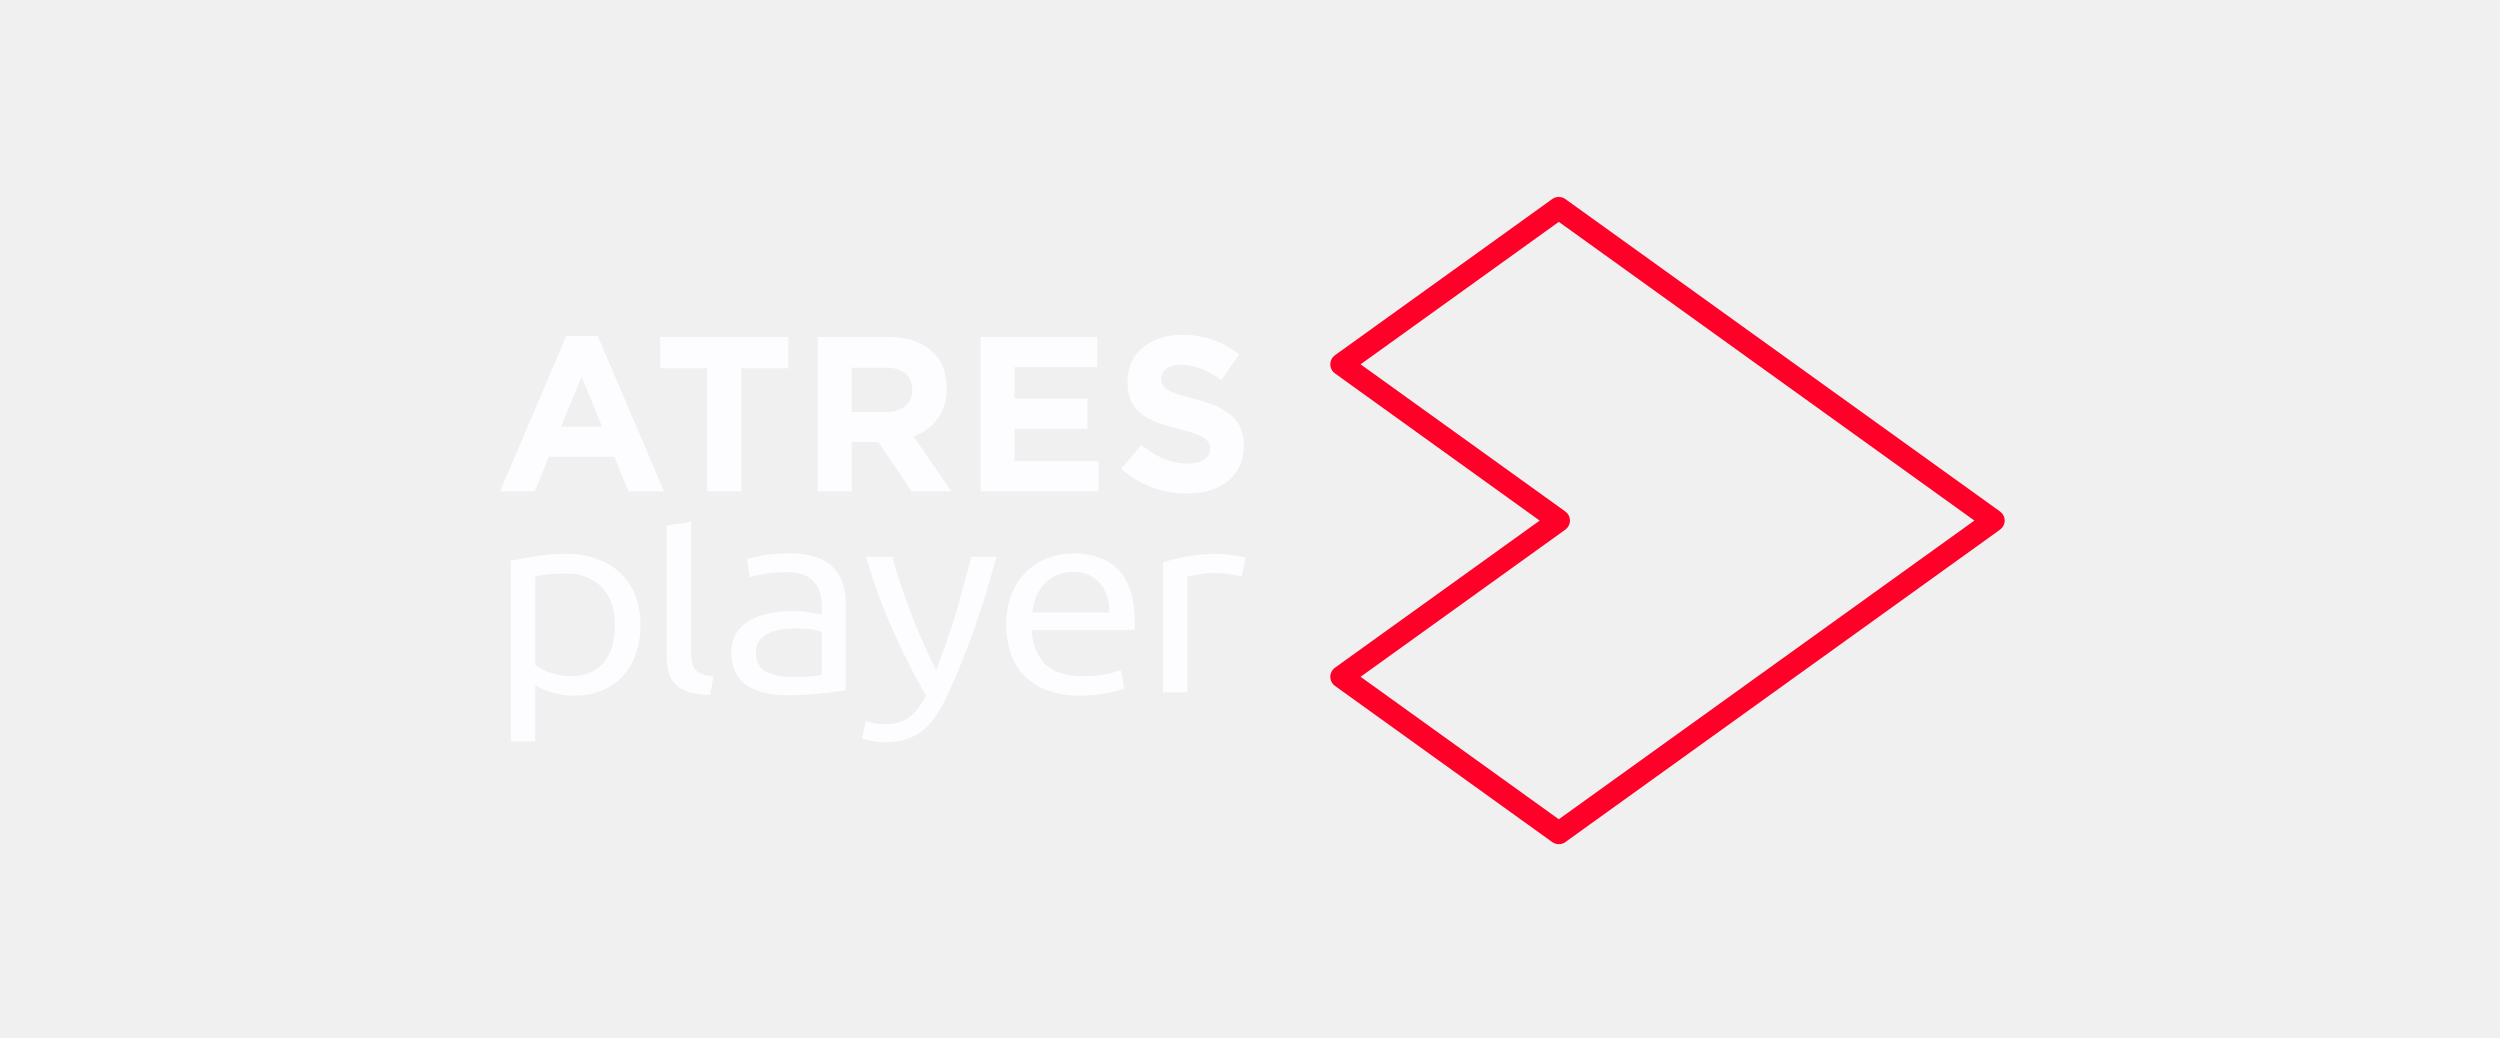
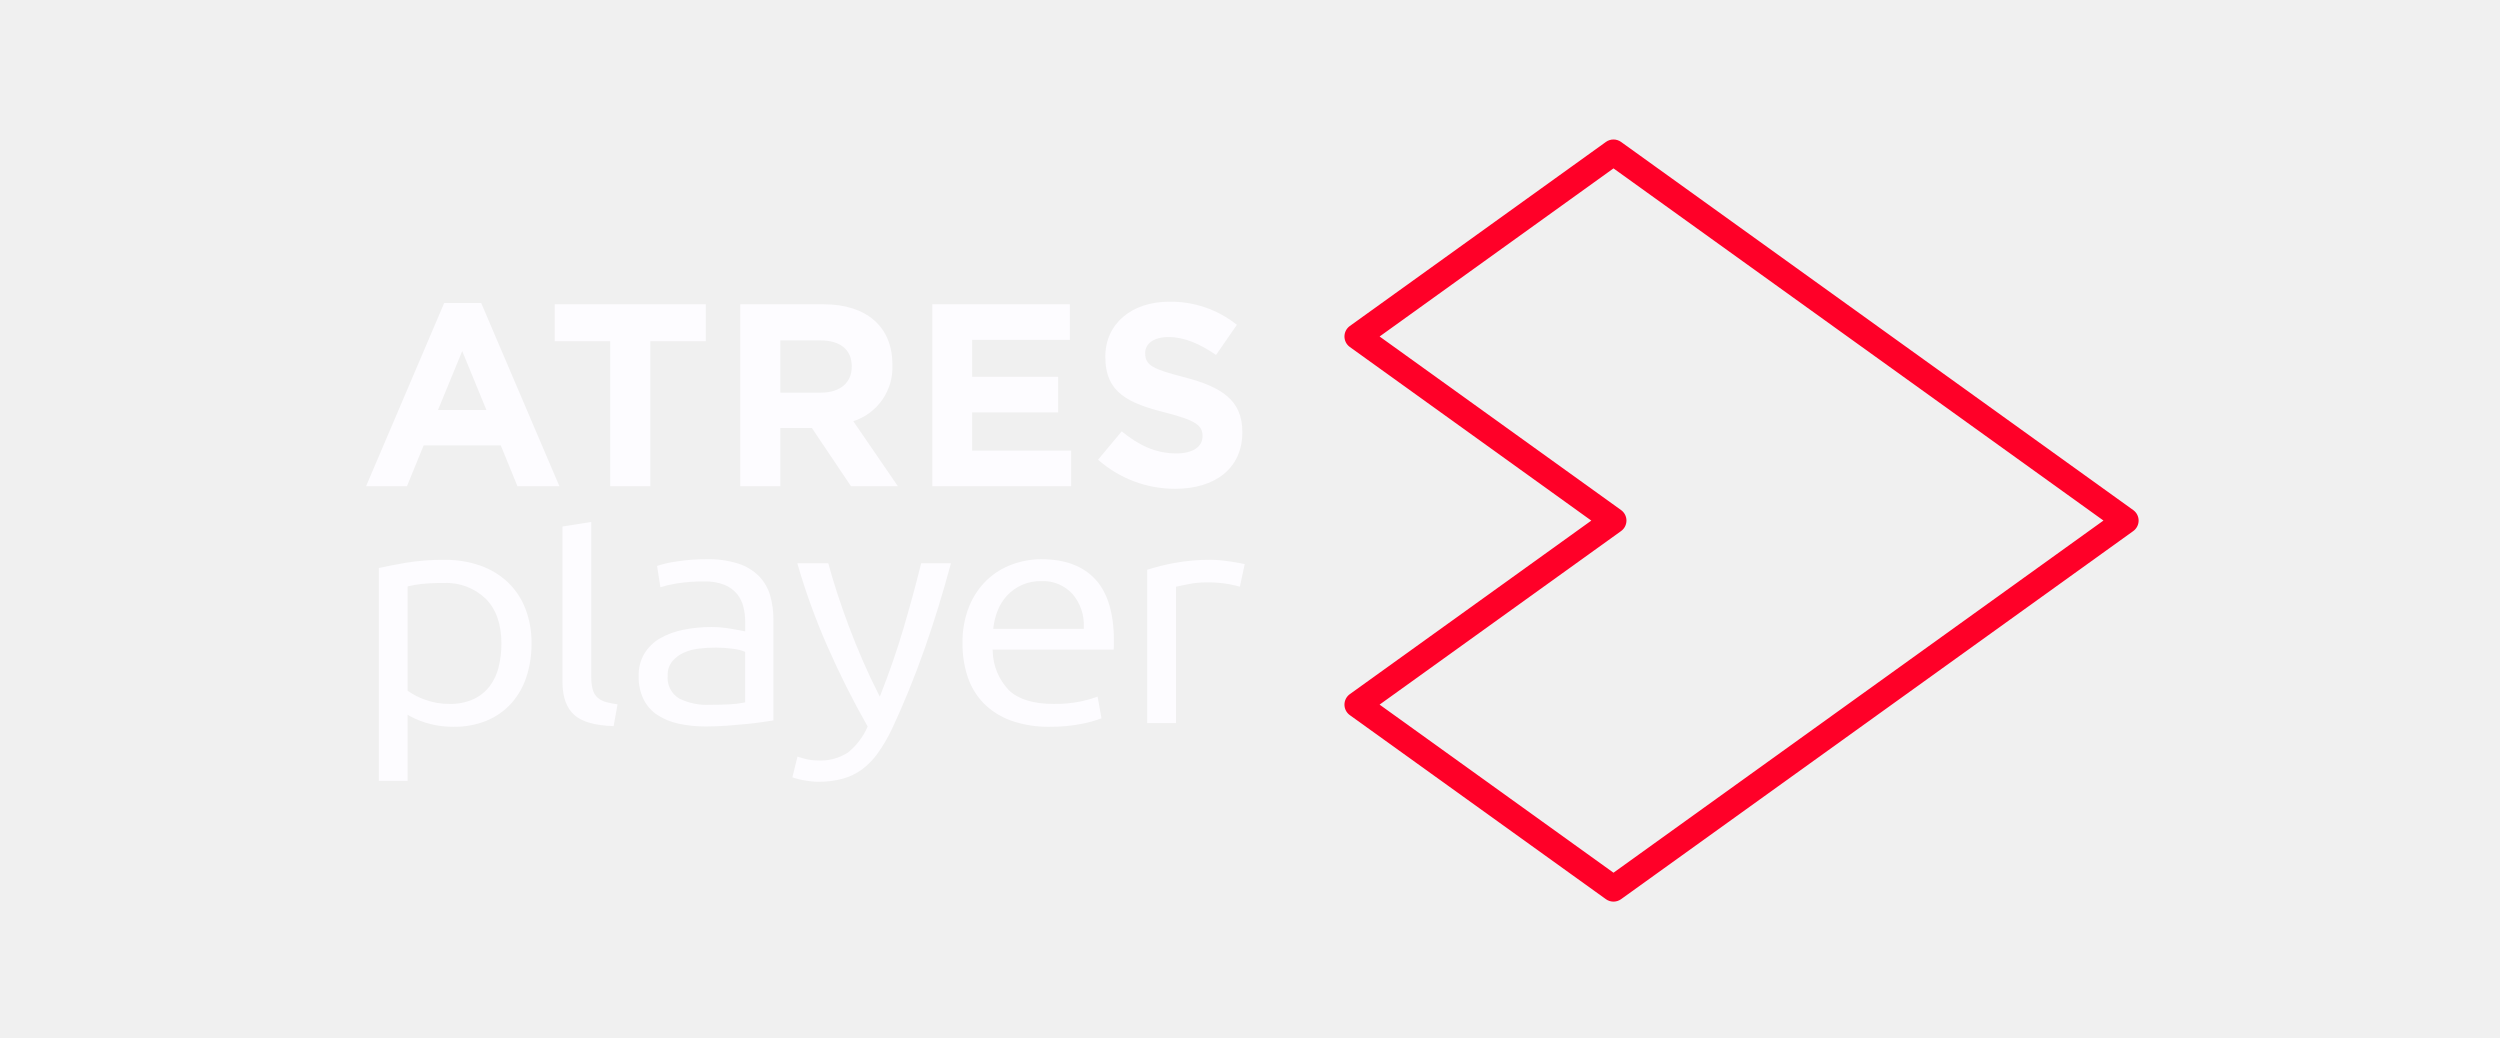
<svg xmlns="http://www.w3.org/2000/svg" width="530" height="220" viewBox="0 0 530 220">
  <defs>
    <clipPath id="clip-path">
      <rect id="Rectangle_124" data-name="Rectangle 124" width="530" height="220" transform="translate(-18022 5462)" fill="#fff" stroke="#707070" stroke-width="1" />
    </clipPath>
  </defs>
  <g id="atresplayer" transform="translate(18022 -5462)" clip-path="url(#clip-path)">
-     <g id="logo-atresplayer" transform="translate(-17916 5503)">
-       <path id="Path_216" data-name="Path 216" d="M281.783,101.481l42.45,30.511L412.765,68.36,324.233,4.725l-42.45,30.512,43.691,31.406a2.114,2.114,0,0,1,0,3.434l-43.691,31.4Zm42.45,35.236a2.119,2.119,0,0,1-1.241-.4L276.913,103.2a2.114,2.114,0,0,1,0-3.434l43.69-31.4L276.913,36.954a2.115,2.115,0,0,1,0-3.434L322.992.4a2.126,2.126,0,0,1,2.481,0l92.162,66.245a2.114,2.114,0,0,1,0,3.434l-92.162,66.239a2.117,2.117,0,0,1-1.24.4h0Z" transform="translate(-99.767 1)" fill="#ff0028" stroke="#ff0028" stroke-width="0.5" fill-rule="evenodd" />
-       <path id="Path_217" data-name="Path 217" d="M14.059,45.605,0,78.571H7.358l3-7.342H24.236l3,7.342h7.548L20.714,45.605ZM17.3,54.258,21.656,64.87H12.937L17.3,54.257Zm33.85-1.778V78.572H43.928V52.48h-9.98V45.84H61.13v6.64Zm36.242,4.536c0-3.086-2.152-4.677-5.67-4.677H74.547v9.4h7.312c3.516,0,5.531-1.869,5.531-4.627v-.094Zm-.138,21.556L80.22,68.1H74.547V78.572H67.331V45.84h15c7.736,0,12.374,4.067,12.374,10.8v.1A10.161,10.161,0,0,1,87.672,66.88l8.014,11.692H87.252Zm14.635,0V45.839h24.75v6.408H109.061v6.638h15.465v6.407H109.061v6.872h17.811v6.407Zm43.745.467A20.9,20.9,0,0,1,131.71,73.8l4.265-5.1c2.951,2.432,6.049,3.975,9.8,3.975,2.949,0,4.735-1.17,4.735-3.088V69.5c0-1.822-1.13-2.759-6.613-4.158-6.609-1.685-10.875-3.509-10.875-10.008v-.093c0-5.937,4.784-9.867,11.483-9.867a19.022,19.022,0,0,1,12.186,4.16l-3.75,5.424c-2.905-2.01-5.76-3.222-8.529-3.222s-4.219,1.262-4.219,2.851v.093c0,2.149,1.408,2.851,7.08,4.3,6.654,1.733,10.4,4.114,10.4,9.819v.1c0,6.5-4.97,10.146-12.046,10.146M23.857,111.124a9.428,9.428,0,0,1-1.632,3.465,7.812,7.812,0,0,1-2.934,2.323,10.077,10.077,0,0,1-4.292.84A12.431,12.431,0,0,1,10.633,117a12.238,12.238,0,0,1-3.057-1.554l-.1-.075V96.614l.186-.049a17.906,17.906,0,0,1,2.326-.4,36.906,36.906,0,0,1,4.031-.171,10.188,10.188,0,0,1,7.511,2.83c1.872,1.877,2.822,4.586,2.822,8.05a17.462,17.462,0,0,1-.5,4.251m1.664-15.262A14.1,14.1,0,0,0,20.6,92.879a19,19,0,0,0-6.513-1.054,40.564,40.564,0,0,0-6.955.53c-1.9.336-3.528.652-4.835.939v38.3H7.478v-11.89l.378.226a16.286,16.286,0,0,0,7.877,1.935,15.3,15.3,0,0,0,5.981-1.106,12.369,12.369,0,0,0,4.4-3.087,13.372,13.372,0,0,0,2.729-4.749,18.962,18.962,0,0,0,.936-6.051,16.966,16.966,0,0,0-1.115-6.291,13.1,13.1,0,0,0-3.147-4.72m16.135,20.755a3.108,3.108,0,0,1-.865-1.464,8.106,8.106,0,0,1-.253-2.206V85.008l-5.185.821v27.963c0,2.686.713,4.686,2.118,5.944,1.383,1.239,3.764,1.916,7.08,2.011l.709-3.918a15.8,15.8,0,0,1-2.034-.4,3.765,3.765,0,0,1-1.57-.817m26.573.861-.2.043a16.93,16.93,0,0,1-2.637.315c-1.028.056-2.235.085-3.587.085a11.193,11.193,0,0,1-5.44-1.129,4.338,4.338,0,0,1-2.083-4.125,3.888,3.888,0,0,1,.856-2.61,5.825,5.825,0,0,1,2.072-1.526,9.189,9.189,0,0,1,2.7-.723,24.245,24.245,0,0,1,6.115.029,7.969,7.969,0,0,1,2.053.5l.147.065v9.079ZM70.7,94.758a9.247,9.247,0,0,0-3.69-2.243,17.629,17.629,0,0,0-5.693-.8,34.213,34.213,0,0,0-5.52.419,20.447,20.447,0,0,0-3.429.785l.594,3.835a21.392,21.392,0,0,1,2.9-.67,29.67,29.67,0,0,1,4.964-.369,9.432,9.432,0,0,1,3.674.612,5.785,5.785,0,0,1,2.264,1.648,5.916,5.916,0,0,1,1.148,2.347,11.118,11.118,0,0,1,.314,2.618v1.772l-.3-.068c-.161-.035-.444-.091-.847-.165s-.884-.16-1.432-.252-1.121-.168-1.722-.224-1.2-.083-1.75-.083a25.094,25.094,0,0,0-5.082.5,13.972,13.972,0,0,0-4.2,1.546,7.945,7.945,0,0,0-2.815,2.727,7.6,7.6,0,0,0-1.033,4.033,9.222,9.222,0,0,0,.891,4.216,7.266,7.266,0,0,0,2.482,2.8,11.379,11.379,0,0,0,3.826,1.567,22.5,22.5,0,0,0,4.9.5c1.246,0,2.524-.047,3.8-.14s2.465-.2,3.568-.308,2.092-.234,2.953-.363q1.133-.17,1.835-.277V102.655a15.668,15.668,0,0,0-.6-4.456A8.351,8.351,0,0,0,70.7,94.758Zm21.75,21.663-.253-.493c-.981-1.92-1.93-3.931-2.817-5.976-.9-2.067-1.743-4.153-2.51-6.2s-1.48-4.078-2.112-6.028c-.609-1.879-1.139-3.655-1.574-5.283H77.6a117.773,117.773,0,0,0,5.428,14.976,154.6,154.6,0,0,0,7.169,14.29l.067.114-.059.119a12.263,12.263,0,0,1-3.5,4.563,9.076,9.076,0,0,1-5.4,1.426,9.4,9.4,0,0,1-2.166-.26,13.2,13.2,0,0,1-1.508-.441l-.921,3.732c.151.055.352.119.6.192.375.109.8.211,1.262.3s.943.167,1.415.22a11.878,11.878,0,0,0,1.377.083,16.329,16.329,0,0,0,4.423-.553,10.714,10.714,0,0,0,3.494-1.7,13.391,13.391,0,0,0,2.849-2.955,29.424,29.424,0,0,0,2.514-4.321c2.061-4.387,4.01-9.176,5.8-14.232,1.748-4.958,3.363-10.192,4.8-15.556H99.89c-1,4-2.074,7.946-3.194,11.743-1.139,3.852-2.5,7.794-4.041,11.719l-.2.515Zm36.691-12.168H112.85l.034-.278a12.242,12.242,0,0,1,.778-3.043,8.58,8.58,0,0,1,1.669-2.663,8.148,8.148,0,0,1,6.173-2.612,7.147,7.147,0,0,1,5.657,2.363,8.582,8.582,0,0,1,1.986,5.99l0,.245Zm-7.579-12.541a15.46,15.46,0,0,0-5.292.941,13.116,13.116,0,0,0-4.557,2.815,13.87,13.87,0,0,0-3.18,4.724,17.147,17.147,0,0,0-1.2,6.681,18.63,18.63,0,0,0,.934,6.022,12.514,12.514,0,0,0,2.845,4.716,13.282,13.282,0,0,0,4.89,3.119,20.029,20.029,0,0,0,7.09,1.137,27.932,27.932,0,0,0,5.845-.558,19.637,19.637,0,0,0,3.407-.971l-.7-3.893a22.154,22.154,0,0,1-2.838.824,23,23,0,0,1-5.1.485c-3.6,0-6.284-.818-7.994-2.43a10.531,10.531,0,0,1-2.949-7.08l-.022-.268h21.8c.023-.23.034-.476.034-.735v-.872c0-4.936-1.129-8.654-3.355-11.051s-5.473-3.6-9.655-3.6Zm33.994.419c-.628-.095-1.25-.169-1.847-.223-.618-.055-1.175-.083-1.659-.083a34.77,34.77,0,0,0-6.674.586,42.483,42.483,0,0,0-4.81,1.2V121.19h5.183V96.662l.195-.044q.49-.112,2.054-.423a16.479,16.479,0,0,1,3.2-.315,21.558,21.558,0,0,1,4.051.315c.862.171,1.531.326,1.995.46l.872-4.058c-.225-.057-.521-.119-.884-.187-.507-.092-1.064-.186-1.672-.28" transform="translate(0 -15.399)" fill="#fdfcff" fill-rule="evenodd" />
+     <g id="logo-atresplayer" transform="translate(-17944.391 5490.823)">
+       <path id="Path_216" data-name="Path 216" d="M282.807,119.558,332.819,155.5l104.3-74.967L332.819,5.567,282.807,41.514l51.474,37a2.491,2.491,0,0,1,0,4.046l-51.474,36.993Zm50.012,41.513a2.5,2.5,0,0,1-1.462-.471L277.07,121.583a2.491,2.491,0,0,1,0-4.046l51.473-36.993L277.07,43.537a2.492,2.492,0,0,1,0-4.046L331.357.471a2.5,2.5,0,0,1,2.923,0L442.859,78.517a2.491,2.491,0,0,1,0,4.046L334.28,160.6a2.494,2.494,0,0,1-1.461.471h0Z" transform="translate(-68.368 1)" fill="#ff0028" stroke="#ff0028" stroke-width="0.5" fill-rule="evenodd" />
+       <path id="Path_217" data-name="Path 217" d="M16.563,45.647,0,84.485H8.669l3.534-8.65h16.35l3.534,8.65H40.98L24.4,45.647Zm3.818,10.194,5.132,12.5H15.242l5.14-12.5Zm39.88-2.095v30.74H51.753V53.746H40V45.923H72.019v7.823Zm42.7,5.344c0-3.636-2.535-5.51-6.68-5.51H87.826V64.655h8.615c4.142,0,6.516-2.2,6.516-5.451v-.111Zm-.163,25.4L94.51,72.149H87.826V84.486h-8.5V45.923H97c9.114,0,14.578,4.791,14.578,12.724v.118a11.971,11.971,0,0,1-8.286,11.946l9.442,13.775h-9.936Zm17.242,0V45.922H149.2v7.549H128.488v7.82h18.22v7.548h-18.22v8.1h20.984v7.548Zm51.537.55a24.623,24.623,0,0,1-16.4-6.172l5.025-6.008c3.477,2.865,7.127,4.683,11.546,4.683,3.474,0,5.578-1.378,5.578-3.638v-.1c0-2.147-1.331-3.25-7.791-4.9-7.786-1.985-12.812-4.134-12.812-11.791V57c0-6.995,5.636-11.625,13.529-11.625a22.41,22.41,0,0,1,14.357,4.9l-4.418,6.39c-3.422-2.368-6.786-3.8-10.048-3.8s-4.971,1.487-4.971,3.359v.11c0,2.532,1.659,3.359,8.341,5.066,7.839,2.042,12.253,4.847,12.253,11.568v.118c0,7.658-5.855,11.953-14.192,11.953M28.107,122.837a11.107,11.107,0,0,1-1.923,4.082,9.2,9.2,0,0,1-3.457,2.737,11.872,11.872,0,0,1-5.057.99,14.646,14.646,0,0,1-5.144-.886,14.417,14.417,0,0,1-3.6-1.831l-.118-.088v-22.1l.219-.058a21.093,21.093,0,0,1,2.74-.471,43.484,43.484,0,0,1,4.749-.2,12,12,0,0,1,8.849,3.334c2.205,2.211,3.325,5.4,3.325,9.484a20.573,20.573,0,0,1-.589,5.008m1.96-17.981a16.612,16.612,0,0,0-5.792-3.516A22.385,22.385,0,0,0,16.6,100.1a47.789,47.789,0,0,0-8.194.624c-2.238.4-4.156.768-5.7,1.106v45.123h6.1V132.945l.445.266a19.187,19.187,0,0,0,9.28,2.28,18.026,18.026,0,0,0,7.046-1.3,14.572,14.572,0,0,0,5.184-3.637,15.754,15.754,0,0,0,3.215-5.595,22.34,22.34,0,0,0,1.1-7.129,19.988,19.988,0,0,0-1.314-7.412,15.433,15.433,0,0,0-3.708-5.561m19.009,24.452a3.662,3.662,0,0,1-1.019-1.725,9.55,9.55,0,0,1-.3-2.6V92.069l-6.109.967V125.98c0,3.164.84,5.521,2.5,7,1.629,1.46,4.434,2.257,8.341,2.369l.835-4.616a18.613,18.613,0,0,1-2.4-.471,4.435,4.435,0,0,1-1.85-.963m31.307,1.014-.236.051a19.947,19.947,0,0,1-3.107.371c-1.211.066-2.633.1-4.226.1a13.187,13.187,0,0,1-6.409-1.33,5.111,5.111,0,0,1-2.454-4.86,4.581,4.581,0,0,1,1.008-3.075,6.862,6.862,0,0,1,2.441-1.8,10.826,10.826,0,0,1,3.181-.852,28.565,28.565,0,0,1,7.2.034,9.388,9.388,0,0,1,2.419.589l.173.077v10.7Zm2.916-26.761a10.894,10.894,0,0,0-4.347-2.643,20.769,20.769,0,0,0-6.707-.943,40.308,40.308,0,0,0-6.5.494,24.088,24.088,0,0,0-4.04.925l.7,4.518a25.2,25.2,0,0,1,3.417-.789,34.955,34.955,0,0,1,5.848-.435,11.112,11.112,0,0,1,4.328.721,6.816,6.816,0,0,1,2.667,1.942,6.97,6.97,0,0,1,1.352,2.765,13.1,13.1,0,0,1,.37,3.084v2.088l-.353-.08c-.19-.041-.523-.107-1-.194s-1.041-.189-1.687-.3-1.321-.2-2.029-.264-1.414-.1-2.062-.1a29.563,29.563,0,0,0-5.987.589,16.461,16.461,0,0,0-4.948,1.821A9.36,9.36,0,0,0,59,119.973a8.954,8.954,0,0,0-1.217,4.751,10.865,10.865,0,0,0,1.05,4.967,8.56,8.56,0,0,0,2.924,3.3,13.406,13.406,0,0,0,4.508,1.846,26.508,26.508,0,0,0,5.773.589c1.468,0,2.974-.055,4.477-.165s2.9-.236,4.2-.363,2.465-.276,3.479-.428l2.162-.326V112.859a18.458,18.458,0,0,0-.707-5.25A9.839,9.839,0,0,0,83.294,103.555Zm25.624,25.522-.3-.581c-1.156-2.262-2.274-4.631-3.319-7.041-1.06-2.435-2.053-4.893-2.957-7.3s-1.744-4.8-2.488-7.1c-.717-2.214-1.342-4.306-1.854-6.224H91.423a138.752,138.752,0,0,0,6.395,17.644,182.139,182.139,0,0,0,8.446,16.835l.079.134-.07.14a14.447,14.447,0,0,1-4.123,5.376,10.693,10.693,0,0,1-6.362,1.68,11.075,11.075,0,0,1-2.552-.306,15.553,15.553,0,0,1-1.777-.52l-1.085,4.4c.178.065.415.14.707.226.442.128.943.249,1.487.353s1.111.2,1.667.259a14,14,0,0,0,1.622.1,19.237,19.237,0,0,0,5.211-.652,12.623,12.623,0,0,0,4.116-2,15.776,15.776,0,0,0,3.356-3.481,34.664,34.664,0,0,0,2.962-5.091c2.428-5.168,4.724-10.811,6.833-16.767,2.059-5.841,3.962-12.008,5.655-18.327h-6.308c-1.178,4.713-2.443,9.361-3.763,13.835-1.342,4.538-2.945,9.182-4.761,13.807l-.236.607Zm43.227-14.336H132.952l.04-.328a14.423,14.423,0,0,1,.917-3.585,10.108,10.108,0,0,1,1.966-3.137,9.6,9.6,0,0,1,7.273-3.077,8.42,8.42,0,0,1,6.665,2.784,10.111,10.111,0,0,1,2.34,7.057v.289Zm-8.929-14.775a18.214,18.214,0,0,0-6.235,1.109,15.452,15.452,0,0,0-5.369,3.316,16.341,16.341,0,0,0-3.746,5.566,20.2,20.2,0,0,0-1.414,7.871,21.948,21.948,0,0,0,1.1,7.095,14.743,14.743,0,0,0,3.352,5.556,15.648,15.648,0,0,0,5.761,3.675,23.6,23.6,0,0,0,8.353,1.34,32.907,32.907,0,0,0,6.886-.657,23.134,23.134,0,0,0,4.014-1.144l-.825-4.587a26.1,26.1,0,0,1-3.344.971,27.1,27.1,0,0,1-6.008.571c-4.241,0-7.4-.964-9.418-2.863a12.407,12.407,0,0,1-3.474-8.341l-.026-.316h25.683c.027-.271.04-.561.04-.866v-1.027c0-5.815-1.33-10.2-3.953-13.02s-6.448-4.241-11.375-4.241Zm40.049.494c-.74-.112-1.473-.2-2.176-.263-.728-.065-1.384-.1-1.955-.1a40.964,40.964,0,0,0-7.863.69,50.049,50.049,0,0,0-5.667,1.414V134.7h6.106V105.8l.23-.052q.577-.132,2.42-.5a19.414,19.414,0,0,1,3.77-.371,25.4,25.4,0,0,1,4.773.371c1.016.2,1.8.384,2.35.542l1.027-4.781c-.265-.067-.614-.14-1.041-.22q-.9-.163-1.97-.33" transform="translate(0 -10.238)" fill="#fdfcff" fill-rule="evenodd" />
    </g>
  </g>
</svg>
